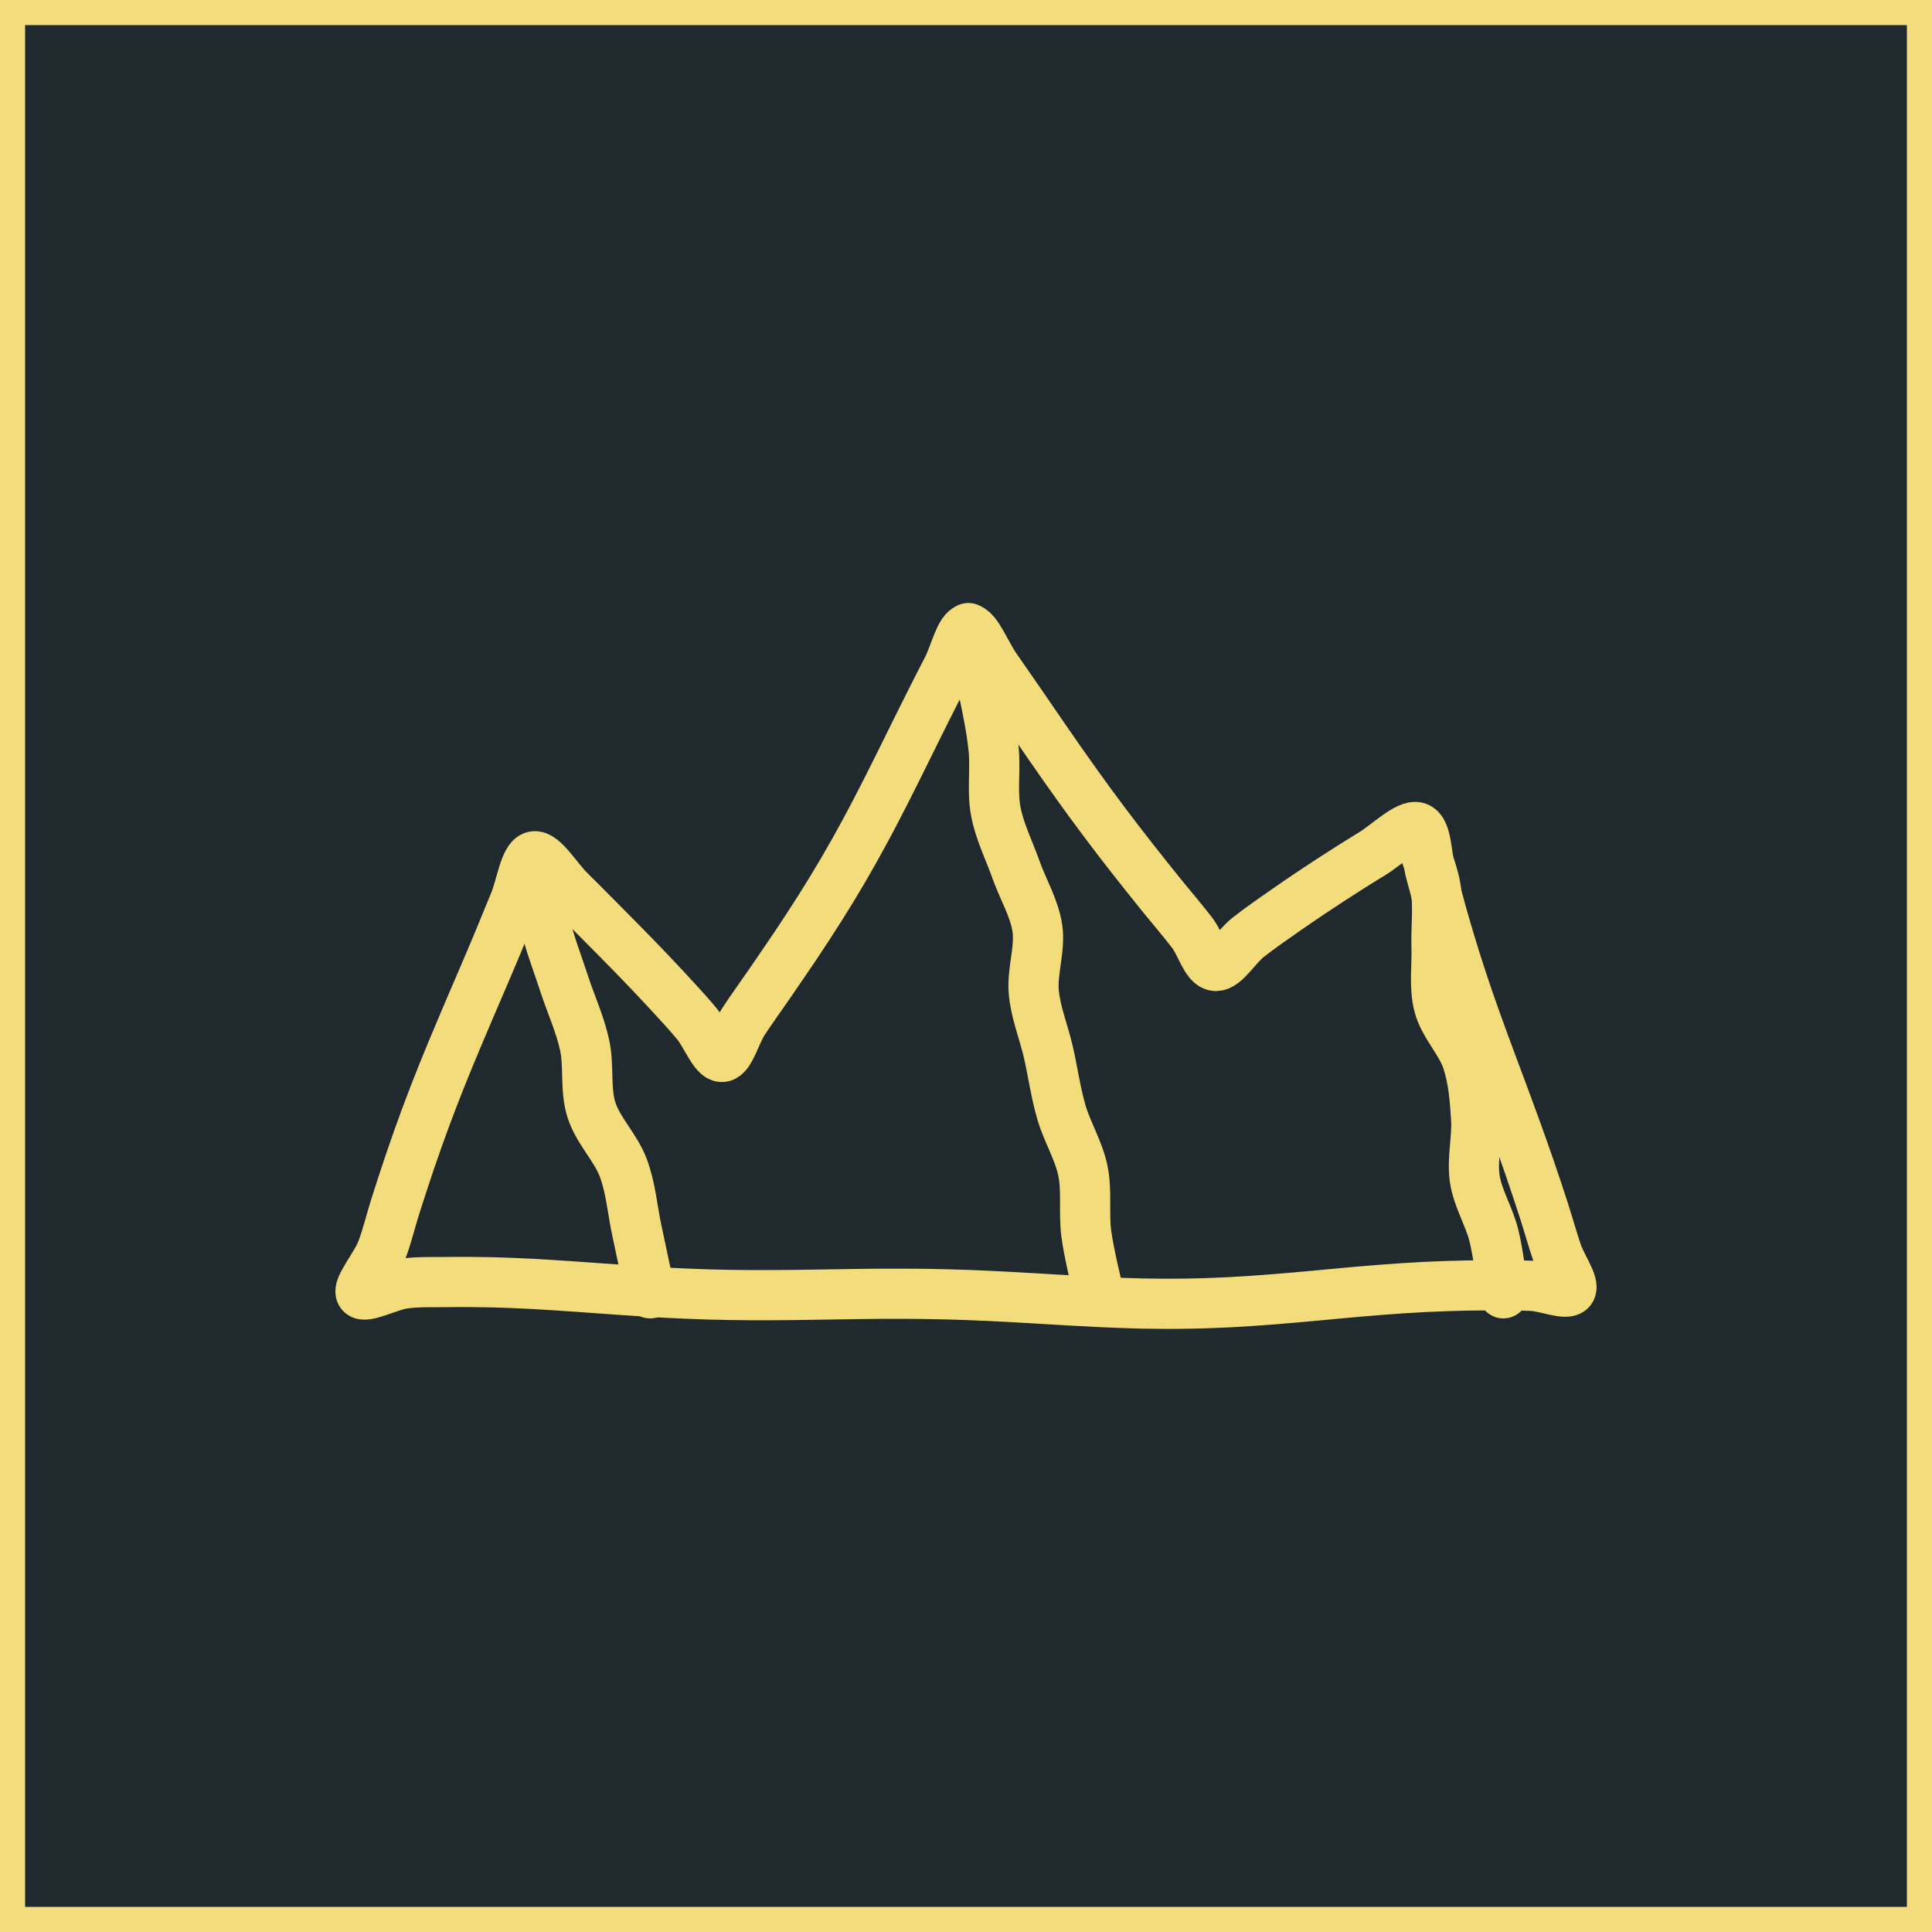
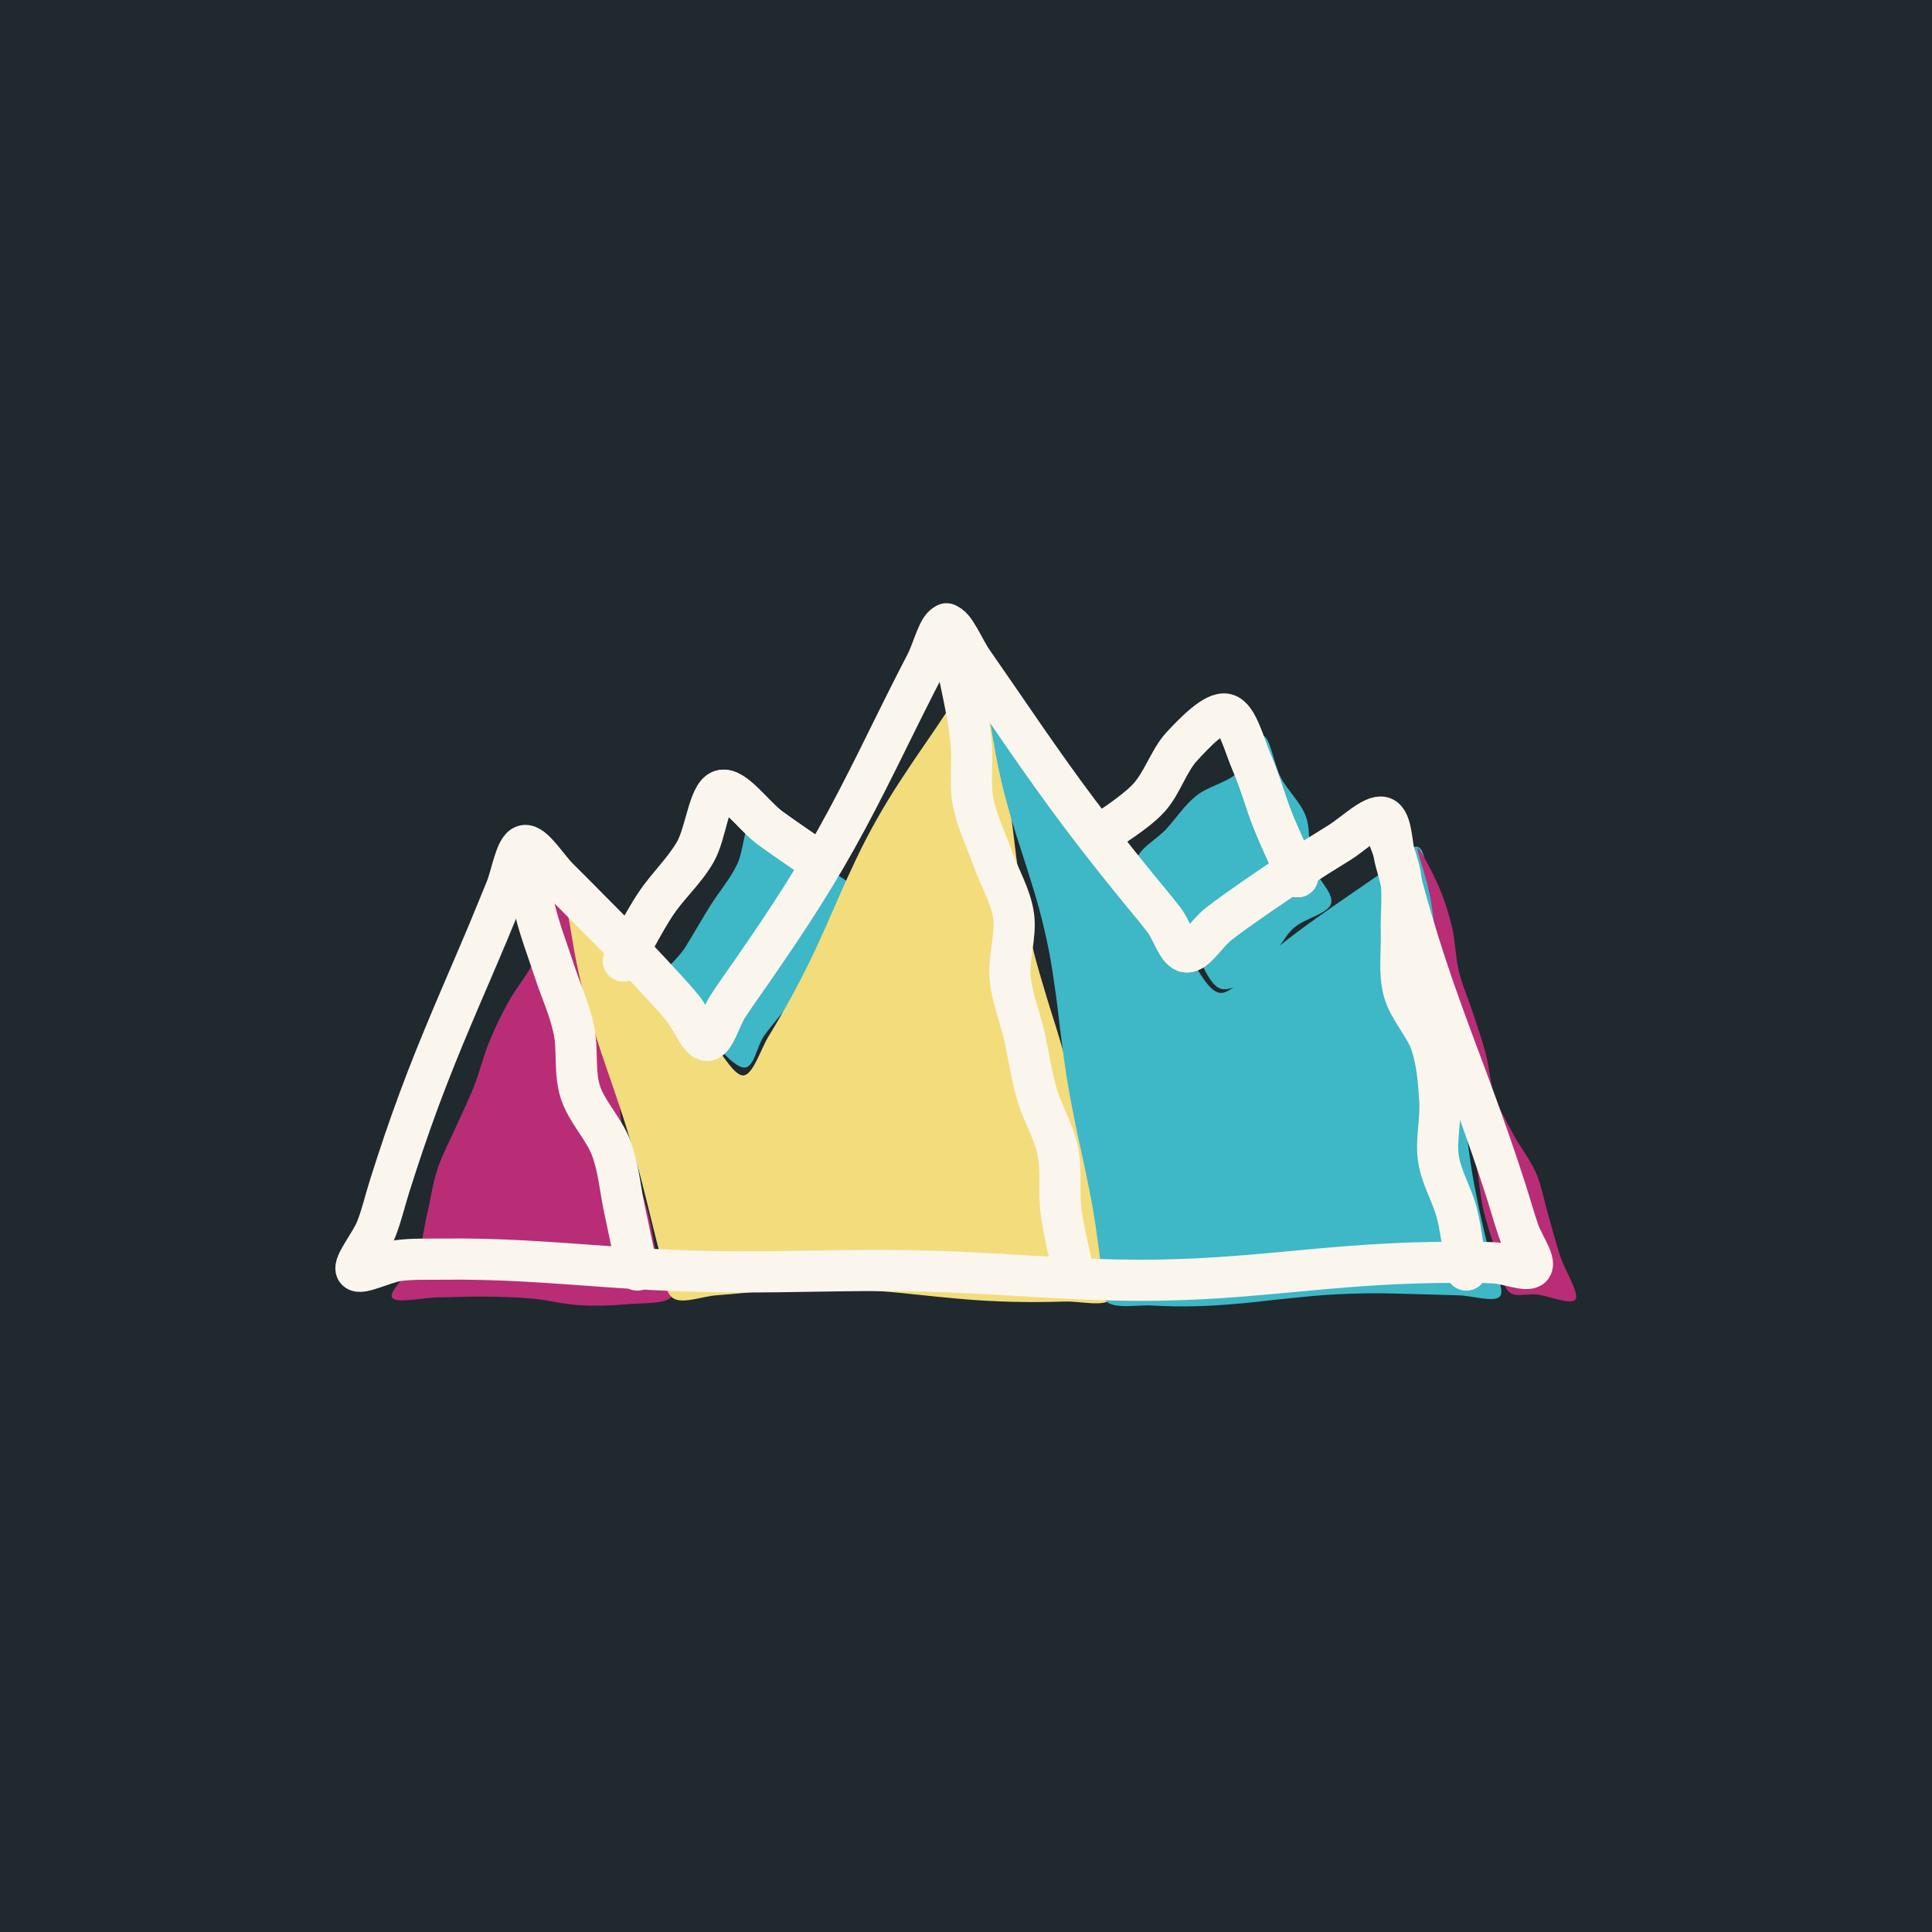
<svg xmlns="http://www.w3.org/2000/svg" viewBox="0 0 512 512" width="512" height="512" role="img" aria-label="Foothills Labs">
-   <g fill="none" stroke="#F3DC7C" stroke-width="13.3" stroke-linecap="round" stroke-linejoin="round">
-     <rect width="512" height="512" fill="#1F292E" />
-     <path d="M 95.66 342.74 C 94.65 341.31 99.56 335.4 101.08 331.57 C 102.59 327.73 103.5 323.65 104.76 319.7 C 106.02 315.76 107.28 311.82 108.62 307.91 C 109.95 304 111.33 300.1 112.76 296.23 C 114.19 292.36 115.69 288.51 117.22 284.68 C 118.76 280.85 120.35 277.04 121.96 273.24 C 123.55 269.43 125.2 265.64 126.82 261.85 C 128.44 258.04 130.08 254.26 131.67 250.45 C 133.27 246.64 134.74 242.91 136.38 238.99 C 138.01 235.08 139.08 227.45 141.48 226.94 C 143.89 226.43 147.82 232.98 150.81 235.91 C 153.8 238.85 156.56 241.67 159.43 244.56 C 162.29 247.45 165.17 250.33 168 253.25 C 170.83 256.17 173.65 259.11 176.41 262.09 C 179.17 265.09 182.08 268.18 184.57 271.18 C 187.05 274.17 189.25 280.17 191.33 280.1 C 193.41 280.03 194.93 273.96 197.01 270.75 C 199.1 267.54 201.58 264.14 203.86 260.82 C 206.12 257.5 208.42 254.2 210.65 250.87 C 212.88 247.53 215.09 244.17 217.23 240.78 C 219.37 237.39 221.46 233.98 223.48 230.52 C 225.5 227.06 227.46 223.57 229.36 220.04 C 231.27 216.52 233.1 212.95 234.92 209.38 C 236.74 205.82 238.51 202.21 240.29 198.62 C 242.08 195.03 243.83 191.43 245.64 187.84 C 247.43 184.26 249.26 180.66 251.09 177.13 C 252.93 173.59 254.51 166.68 256.62 166.61 C 258.73 166.55 261.38 173.34 263.75 176.74 C 266.13 180.15 268.51 183.61 270.88 187.04 C 273.25 190.48 275.59 193.93 277.97 197.36 C 280.35 200.79 282.74 204.22 285.17 207.61 C 287.6 211.01 290.06 214.38 292.57 217.72 C 295.07 221.06 297.62 224.37 300.2 227.66 C 302.78 230.96 305.4 234.2 308.02 237.47 C 310.65 240.72 313.59 244.12 315.94 247.21 C 318.29 250.3 319.63 255.79 322.11 255.99 C 324.59 256.19 327.57 250.93 330.8 248.38 C 334.03 245.83 337.89 243.18 341.5 240.67 C 345.1 238.16 348.76 235.72 352.45 233.31 C 356.14 230.92 359.75 228.61 363.62 226.26 C 367.48 223.92 373.03 218.41 375.62 219.25 C 378.21 220.08 378.05 227.38 379.15 231.28 C 380.25 235.19 381.16 238.9 382.23 242.69 C 383.31 246.48 384.42 250.25 385.6 254 C 386.77 257.75 388.02 261.48 389.29 265.2 C 390.57 268.91 391.91 272.61 393.26 276.3 C 394.6 279.99 396 283.67 397.37 287.35 C 398.73 291.04 400.11 294.72 401.45 298.42 C 402.79 302.11 404.12 305.81 405.39 309.53 C 406.67 313.25 407.9 316.97 409.12 320.72 C 410.32 324.45 411.44 328.45 412.63 331.97 C 413.82 335.49 417.35 340.36 416.26 341.83 C 415.16 343.3 409.69 340.97 406.08 340.77 C 402.46 340.57 398.41 340.61 394.58 340.62 C 390.75 340.63 386.92 340.69 383.08 340.83 C 379.25 340.95 375.42 341.16 371.59 341.41 C 367.75 341.66 363.92 341.98 360.09 342.3 C 356.26 342.63 352.43 343.01 348.59 343.36 C 344.76 343.7 340.93 344.07 337.1 344.36 C 333.26 344.65 329.43 344.93 325.6 345.12 C 321.77 345.3 317.93 345.44 314.1 345.49 C 310.27 345.55 306.44 345.52 302.61 345.45 C 298.77 345.36 294.94 345.21 291.11 345.03 C 287.28 344.85 283.44 344.61 279.61 344.4 C 275.78 344.18 271.95 343.93 268.11 343.73 C 264.28 343.53 260.45 343.33 256.62 343.19 C 252.79 343.06 248.95 342.95 245.12 342.9 C 241.29 342.85 237.46 342.85 233.62 342.86 C 229.79 342.88 225.96 342.95 222.13 343.01 C 218.29 343.06 214.46 343.14 210.63 343.18 C 206.8 343.22 202.97 343.25 199.13 343.23 C 195.3 343.21 191.47 343.15 187.64 343.04 C 183.8 342.92 179.97 342.76 176.14 342.56 C 172.31 342.35 168.47 342.09 164.64 341.83 C 160.81 341.58 156.98 341.27 153.15 341.01 C 149.31 340.75 145.48 340.48 141.65 340.27 C 137.82 340.08 133.98 339.9 130.15 339.82 C 126.32 339.73 122.49 339.7 118.65 339.76 C 114.82 339.81 110.99 339.64 107.16 340.14 C 103.33 340.63 96.67 344.17 95.66 342.74 Z" />
-     <path d="M 141.65 227.77 C 142.1 230.57 143.09 239.11 144.4 244.62 C 145.72 250.14 147.81 255.45 149.56 260.84 C 151.32 266.24 153.75 271.45 154.94 277 C 156.14 282.54 155.02 288.7 156.73 294.11 C 158.43 299.53 163.17 304.13 165.17 309.46 C 167.18 314.79 167.58 320.54 168.77 326.09 C 169.96 331.64 171.72 339.96 172.31 342.74" />
-     <path d="M 256.62 166.45 C 257.26 169.1 259.39 177 260.5 182.33 C 261.62 187.65 262.75 192.98 263.31 198.42 C 263.87 203.85 262.88 209.59 263.88 214.94 C 264.87 220.3 267.43 225.35 269.27 230.53 C 271.11 235.72 274.14 240.67 274.92 246.07 C 275.7 251.46 273.47 257.44 273.96 262.89 C 274.44 268.34 276.6 273.47 277.82 278.78 C 279.04 284.08 279.75 289.5 281.28 294.74 C 282.81 299.99 285.89 304.93 286.98 310.27 C 288.08 315.6 287.18 321.32 287.86 326.73 C 288.55 332.14 290.57 340.07 291.11 342.74" />
-     <path d="M 375.42 220.1 C 376.25 222.59 379.54 229.91 380.42 235.03 C 381.29 240.15 380.54 245.59 380.69 250.85 C 380.85 256.11 379.98 261.56 381.34 266.6 C 382.69 271.63 387.19 276.08 388.83 281.06 C 390.47 286.04 390.86 291.26 391.19 296.49 C 391.53 301.71 390.05 307.28 390.83 312.42 C 391.61 317.56 394.61 322.29 395.88 327.35 C 397.14 332.4 397.99 340.17 398.41 342.74" />
+   <rect width="512" height="512" fill="#1F292E" />
+   <g transform="translate(64.66 61.06) scale(0.7272)">
+     <path d="M 138.24 266.24 C 137.27 261.18 144.69 256.28 147.81 251.24 C 150.94 246.20 153.84 241.03 156.99 236.00 C 160.13 230.97 163.89 226.79 166.69 221.08 C 169.49 215.36 169.58 202.30 173.79 201.73 C 178.00 201.17 185.98 212.89 191.93 217.70 C 197.88 222.50 208.19 226.44 209.48 230.56 C 210.77 234.69 202.03 237.85 199.65 242.43 C 197.28 247.02 197.44 253.31 195.23 258.07 C 193.03 262.83 189.52 266.79 186.42 271.00 C 183.33 275.21 179.53 279.33 176.65 283.34 C 173.77 287.35 172.96 295.37 169.12 295.08 C 165.29 294.78 158.77 286.38 153.62 281.58 C 148.48 276.77 139.21 271.30 138.24 266.24 Z" fill="#3EB7C6" stroke="none" transform="translate(13 10)" />
+     <path d="M 312.32 220.16 C 312.01 215.86 319.58 212.06 323.22 208.02 C 326.87 203.99 329.87 199.31 334.17 195.93 C 338.46 192.54 344.97 191.34 349.00 187.72 C 353.03 184.10 355.73 173.94 358.37 174.22 C 361.01 174.50 362.25 184.52 364.85 189.42 C 367.46 194.32 372.13 198.40 374.01 203.63 C 375.89 208.85 374.62 215.49 376.14 220.77 C 377.67 226.04 384.30 231.34 383.16 235.28 C 382.03 239.22 373.45 240.56 369.34 244.41 C 365.22 248.26 362.88 254.74 358.49 258.40 C 354.10 262.06 347.28 267.64 343.01 266.38 C 338.74 265.12 335.83 256.27 332.85 250.85 C 329.86 245.42 328.51 238.95 325.09 233.83 C 321.67 228.72 312.63 224.46 312.32 220.16 Z" fill="#3EB7C6" stroke="none" transform="translate(13 10)" />
+     <g fill="none" stroke="#FAF6ED" stroke-width="15.0" stroke-linecap="round" stroke-linejoin="round">
+       <path d="M 138.24 266.24 C 140.19 262.80 145.60 252.23 149.94 245.62 C 154.29 239.00 160.30 233.45 164.30 226.54 C 168.29 219.64 169.33 205.64 173.92 204.19 C 178.51 202.74 185.84 213.46 191.84 217.83 C 197.84 222.20 206.91 228.30 209.92 230.40" />
+       <path d="M 312.32 220.16 C 315.20 217.92 324.70 212.06 329.61 206.73 C 334.52 201.40 337.07 193.26 341.79 188.19 C 346.51 183.12 353.65 175.28 357.92 176.31 C 362.19 177.34 364.56 187.88 367.41 194.36 C 370.26 200.85 372.26 208.36 375.02 215.22 C 377.79 222.08 382.50 232.14 384.00 235.52" />
+     </g>
+     <path d="M 40.96 378.88 C 39.60 376.52 47.75 369.72 49.88 364.63 C 52.02 359.55 52.49 353.80 53.76 348.37 C 55.04 342.94 55.78 337.30 57.52 332.05 C 59.25 326.80 61.93 321.94 64.16 316.89 C 66.39 311.84 68.88 306.90 70.89 301.77 C 72.90 296.63 74.14 291.19 76.22 286.08 C 78.30 280.97 80.69 275.99 83.39 271.13 C 86.09 266.27 89.83 261.82 92.40 256.92 C 94.98 252.01 97.19 246.88 98.85 241.68 C 100.52 236.48 101.07 225.88 102.40 225.69 C 103.73 225.51 105.45 235.50 106.83 240.55 C 108.20 245.60 109.06 250.93 110.65 255.98 C 112.25 261.04 114.58 265.90 116.42 270.90 C 118.26 275.89 120.51 280.78 121.68 285.95 C 122.84 291.12 122.86 296.60 123.42 301.94 C 123.97 307.27 123.99 312.75 125.02 317.96 C 126.06 323.17 128.08 328.11 129.64 333.18 C 131.19 338.25 133.02 343.25 134.35 348.38 C 135.68 353.51 136.17 358.95 137.60 363.96 C 139.02 368.98 144.77 375.58 142.88 378.48 C 141.00 381.38 131.90 380.81 126.29 381.35 C 120.68 381.88 114.92 382.02 109.23 381.68 C 103.54 381.34 97.85 379.82 92.16 379.29 C 86.47 378.77 80.78 378.61 75.09 378.54 C 69.40 378.46 63.72 378.76 58.03 378.82 C 52.34 378.87 42.32 381.24 40.96 378.88 Z" fill="#B92D77" stroke="none" transform="translate(13 10)" />
+     <path d="M 102.40 225.28 C 103.52 224.87 108.71 234.25 112.13 238.49 C 115.55 242.73 119.24 246.73 122.94 250.70 C 126.64 254.68 130.51 258.51 134.34 262.36 C 138.17 266.22 142.11 269.98 145.94 273.84 C 149.76 277.71 153.44 281.53 157.29 285.55 C 161.15 289.56 165.59 298.25 169.06 297.94 C 172.54 297.64 175.30 288.41 178.15 283.72 C 181.01 279.04 183.64 274.53 186.21 269.84 C 188.78 265.14 191.23 260.38 193.57 255.56 C 195.92 250.74 198.07 245.81 200.27 240.91 C 202.47 236.01 204.54 231.03 206.79 226.16 C 209.04 221.28 211.29 216.41 213.77 211.67 C 216.25 206.92 218.89 202.27 221.66 197.69 C 224.43 193.11 227.43 188.66 230.39 184.19 C 233.36 179.73 236.49 175.35 239.47 170.89 C 242.44 166.42 245.52 161.92 248.26 157.42 C 251.01 152.92 254.17 143.60 255.92 143.88 C 257.67 144.16 257.74 153.97 258.76 159.12 C 259.78 164.27 261.03 169.55 262.03 174.78 C 263.04 180.02 263.97 185.27 264.79 190.55 C 265.61 195.82 266.27 201.13 266.97 206.42 C 267.66 211.72 268.22 217.05 268.98 222.33 C 269.74 227.62 270.50 232.90 271.51 238.14 C 272.52 243.38 273.70 248.58 275.02 253.76 C 276.34 258.93 277.92 264.06 279.45 269.19 C 280.98 274.33 282.69 279.43 284.21 284.56 C 285.72 289.70 287.25 294.84 288.54 300.02 C 289.84 305.20 290.98 310.41 292.00 315.64 C 293.02 320.88 293.82 326.16 294.66 331.42 C 295.50 336.69 296.20 341.99 297.05 347.26 C 297.91 352.53 298.81 357.65 299.77 363.03 C 300.74 368.40 305.11 376.62 302.85 379.50 C 300.59 382.39 291.63 380.18 286.21 380.35 C 280.79 380.52 275.63 380.59 270.34 380.51 C 265.05 380.43 259.75 380.22 254.46 379.88 C 249.17 379.55 243.88 378.99 238.59 378.49 C 233.30 377.99 228.01 377.33 222.72 376.88 C 217.43 376.44 212.14 376.00 206.85 375.82 C 201.56 375.64 196.27 375.64 190.98 375.79 C 185.69 375.94 180.39 376.36 175.10 376.73 C 169.81 377.11 164.54 377.68 159.23 378.07 C 153.92 378.45 146.65 381.44 143.24 379.04 C 139.82 376.64 140.15 368.79 138.76 363.66 C 137.36 358.52 136.16 353.38 134.86 348.24 C 133.56 343.10 132.34 337.94 130.96 332.83 C 129.58 327.71 128.12 322.62 126.56 317.55 C 125.00 312.48 123.26 307.46 121.58 302.43 C 119.89 297.39 118.07 292.39 116.44 287.34 C 114.81 282.29 113.19 277.24 111.81 272.13 C 110.43 267.01 109.22 261.85 108.15 256.65 C 107.07 251.45 106.34 246.17 105.38 240.94 C 104.43 235.71 101.28 225.69 102.40 225.28 Z" fill="#F3DC7C" stroke="none" transform="translate(13 10)" />
+     <path d="M 256.00 143.36 C 257.46 142.89 262.93 152.12 266.33 156.55 C 269.72 160.98 273.04 165.46 276.37 169.94 C 279.69 174.42 283.08 178.86 286.26 183.44 C 289.44 188.02 292.52 192.67 295.47 197.42 C 298.41 202.17 301.15 207.06 303.94 211.92 C 306.74 216.77 309.37 221.74 312.23 226.55 C 315.09 231.36 317.97 236.15 321.10 240.77 C 324.23 245.39 327.37 249.76 330.99 254.27 C 334.61 258.79 338.39 267.55 342.81 267.87 C 347.23 268.19 352.74 259.94 357.50 256.18 C 362.26 252.41 366.67 248.81 371.38 245.29 C 376.08 241.77 380.91 238.43 385.72 235.06 C 390.53 231.69 395.38 228.46 400.23 225.07 C 405.09 221.67 411.72 213.66 414.84 214.69 C 417.97 215.71 417.59 225.75 418.98 231.20 C 420.36 236.65 421.85 241.97 423.16 247.38 C 424.46 252.79 425.78 258.19 426.80 263.65 C 427.83 269.12 428.65 274.62 429.32 280.14 C 429.98 285.67 430.35 291.26 430.81 296.82 C 431.27 302.39 431.54 307.99 432.08 313.54 C 432.62 319.10 433.21 324.64 434.05 330.14 C 434.88 335.63 435.96 341.08 437.10 346.52 C 438.24 351.96 439.60 357.47 440.88 362.78 C 442.16 368.08 446.66 375.80 444.77 378.35 C 442.87 380.90 434.71 378.20 429.51 378.08 C 424.31 377.95 418.89 377.75 413.58 377.63 C 408.27 377.50 402.96 377.30 397.65 377.35 C 392.34 377.40 387.03 377.58 381.72 377.92 C 376.41 378.26 371.11 378.86 365.80 379.39 C 360.49 379.91 355.18 380.64 349.87 381.08 C 344.56 381.53 339.25 381.95 333.94 382.06 C 328.63 382.18 323.49 382.12 318.01 381.80 C 312.52 381.48 304.23 383.25 301.03 380.15 C 297.83 377.06 299.55 368.68 298.79 363.22 C 298.04 357.76 297.40 352.63 296.50 347.37 C 295.61 342.11 294.50 336.89 293.42 331.67 C 292.35 326.44 291.10 321.25 290.05 316.02 C 288.99 310.80 287.96 305.57 287.09 300.30 C 286.22 295.04 285.54 289.74 284.83 284.44 C 284.13 279.14 283.61 273.81 282.87 268.52 C 282.12 263.23 281.39 257.94 280.37 252.71 C 279.35 247.47 278.12 242.28 276.74 237.12 C 275.36 231.95 273.67 226.85 272.09 221.72 C 270.50 216.60 268.73 211.51 267.22 206.37 C 265.71 201.24 264.25 196.09 263.04 190.89 C 261.83 185.69 260.86 180.45 259.95 175.19 C 259.04 169.94 258.24 164.66 257.58 159.35 C 256.93 154.05 254.54 143.83 256.00 143.36 Z" fill="#3EB7C6" stroke="none" transform="translate(13 10)" />
+     <path d="M 414.72 215.04 C 415.29 214.68 420.30 224.23 422.39 229.06 C 424.48 233.89 426.05 238.90 427.27 244.03 C 428.49 249.17 428.46 254.73 429.70 259.85 C 430.94 264.98 433.10 269.79 434.73 274.78 C 436.35 279.77 438.12 284.72 439.46 289.81 C 440.80 294.90 441.08 300.36 442.78 305.32 C 444.49 310.29 447.18 314.91 449.69 319.60 C 452.20 324.29 455.75 328.62 457.84 333.45 C 459.93 338.29 460.79 343.54 462.25 348.59 C 463.72 353.64 464.97 358.58 466.64 363.74 C 468.31 368.89 473.65 377.16 472.25 379.51 C 470.85 381.85 462.32 378.27 458.24 377.79 C 454.16 377.31 450.27 379.19 447.77 376.62 C 445.27 374.04 444.78 367.39 443.24 362.33 C 441.70 357.27 439.75 351.68 438.52 346.26 C 437.30 340.83 437.11 335.21 435.89 329.79 C 434.66 324.37 432.54 319.11 431.17 313.72 C 429.80 308.32 428.18 302.97 427.66 297.41 C 427.13 291.86 428.26 286.00 428.02 280.39 C 427.78 274.78 427.28 269.22 426.22 263.76 C 425.16 258.31 422.87 253.09 421.66 247.66 C 420.45 242.23 420.14 236.64 418.98 231.20 C 417.83 225.76 414.15 215.40 414.72 215.04 Z" fill="#B92D77" stroke="none" transform="translate(13 10)" />
+     <g fill="none" stroke="#FAF6ED" stroke-width="15.0" stroke-linecap="round" stroke-linejoin="round">
+       <path d="M 40.96 378.88 C 39.61 376.97 46.17 369.08 48.20 363.96 C 50.22 358.83 51.44 353.38 53.12 348.11 C 54.80 342.84 56.49 337.58 58.27 332.35 C 60.05 327.13 61.89 321.92 63.81 316.75 C 65.72 311.58 67.72 306.44 69.77 301.32 C 71.82 296.20 73.95 291.11 76.09 286.03 C 78.22 280.94 80.43 275.88 82.59 270.81 C 84.75 265.73 86.94 260.67 89.07 255.58 C 91.20 250.50 93.17 245.51 95.36 240.28 C 97.54 235.05 98.97 224.86 102.18 224.18 C 105.40 223.49 110.64 232.24 114.64 236.16 C 118.63 240.09 122.32 243.86 126.15 247.72 C 129.98 251.58 133.83 255.42 137.61 259.33 C 141.39 263.23 145.16 267.15 148.84 271.14 C 152.53 275.14 156.42 279.27 159.74 283.28 C 163.06 287.28 166.00 295.29 168.77 295.20 C 171.55 295.10 173.58 287.00 176.37 282.71 C 179.16 278.42 182.47 273.87 185.51 269.44 C 188.54 265.01 191.61 260.60 194.59 256.14 C 197.56 251.68 200.52 247.20 203.38 242.67 C 206.24 238.14 209.03 233.58 211.73 228.96 C 214.43 224.34 217.04 219.67 219.58 214.96 C 222.13 210.26 224.58 205.49 227.01 200.72 C 229.45 195.96 231.81 191.14 234.19 186.34 C 236.58 181.55 238.92 176.73 241.33 171.94 C 243.73 167.15 246.17 162.35 248.62 157.63 C 251.07 152.90 253.19 143.67 256.00 143.58 C 258.82 143.50 262.36 152.56 265.53 157.11 C 268.71 161.66 271.89 166.28 275.05 170.87 C 278.22 175.46 281.35 180.08 284.53 184.66 C 287.71 189.24 290.90 193.82 294.15 198.35 C 297.39 202.89 300.68 207.40 304.03 211.86 C 307.37 216.32 310.78 220.74 314.22 225.14 C 317.67 229.54 321.18 233.88 324.68 238.24 C 328.19 242.59 332.11 247.13 335.25 251.25 C 338.39 255.38 340.19 262.72 343.50 262.99 C 346.81 263.25 350.79 256.23 355.11 252.82 C 359.42 249.41 364.58 245.87 369.40 242.52 C 374.22 239.17 379.10 235.90 384.03 232.69 C 388.96 229.49 393.79 226.41 398.95 223.27 C 404.11 220.14 411.53 212.78 414.99 213.90 C 418.45 215.01 418.24 224.76 419.71 229.98 C 421.18 235.20 422.39 240.16 423.82 245.22 C 425.26 250.28 426.75 255.32 428.32 260.33 C 429.89 265.34 431.55 270.32 433.25 275.29 C 434.96 280.25 436.75 285.19 438.55 290.12 C 440.35 295.05 442.21 299.97 444.04 304.89 C 445.86 309.81 447.71 314.73 449.50 319.67 C 451.29 324.60 453.06 329.55 454.76 334.51 C 456.47 339.48 458.12 344.46 459.74 349.46 C 461.35 354.45 462.85 359.79 464.44 364.49 C 466.03 369.20 470.74 375.71 469.28 377.67 C 467.82 379.63 460.51 376.52 455.68 376.25 C 450.85 375.98 445.44 376.04 440.32 376.05 C 435.20 376.07 430.08 376.15 424.96 376.33 C 419.84 376.50 414.72 376.78 409.60 377.11 C 404.48 377.44 399.36 377.87 394.24 378.30 C 389.12 378.74 384.00 379.25 378.88 379.71 C 373.76 380.17 368.64 380.66 363.52 381.05 C 358.40 381.44 353.28 381.81 348.16 382.06 C 343.04 382.31 337.92 382.49 332.80 382.56 C 327.68 382.64 322.56 382.60 317.44 382.50 C 312.32 382.39 307.20 382.18 302.08 381.94 C 296.96 381.71 291.84 381.39 286.72 381.10 C 281.60 380.81 276.48 380.47 271.36 380.21 C 266.24 379.94 261.12 379.68 256.00 379.49 C 250.88 379.31 245.76 379.17 240.64 379.10 C 235.52 379.03 230.40 379.03 225.28 379.05 C 220.16 379.07 215.04 379.17 209.92 379.24 C 204.80 379.31 199.68 379.42 194.56 379.47 C 189.44 379.52 184.32 379.57 179.20 379.54 C 174.08 379.51 168.96 379.43 163.84 379.28 C 158.72 379.13 153.60 378.91 148.48 378.64 C 143.36 378.37 138.24 378.02 133.12 377.67 C 128.00 377.33 122.88 376.92 117.76 376.57 C 112.64 376.23 107.52 375.86 102.40 375.59 C 97.28 375.33 92.16 375.09 87.04 374.98 C 81.92 374.86 76.80 374.83 71.68 374.90 C 66.56 374.97 61.44 374.74 56.32 375.41 C 51.20 376.07 42.31 380.79 40.96 378.88 Z" />
+       <path d="M 102.40 225.28 C 103.01 229.03 104.32 240.44 106.08 247.80 C 107.84 255.17 110.63 262.26 112.97 269.47 C 115.32 276.68 118.57 283.64 120.16 291.05 C 121.76 298.46 120.27 306.69 122.55 313.92 C 124.82 321.15 131.15 327.30 133.83 334.42 C 136.51 341.54 137.05 349.23 138.64 356.64 C 140.23 364.05 142.57 375.17 143.36 378.88" />
+       <path d="M 256.00 143.36 C 256.86 146.90 259.70 157.46 261.19 164.58 C 262.68 171.69 264.19 178.81 264.94 186.07 C 265.69 193.33 264.37 201.00 265.70 208.15 C 267.02 215.30 270.44 222.05 272.90 228.97 C 275.36 235.90 279.41 242.52 280.45 249.73 C 281.50 256.93 278.52 264.93 279.17 272.21 C 279.81 279.49 282.70 286.34 284.33 293.43 C 285.96 300.52 286.91 307.75 288.95 314.76 C 290.99 321.77 295.11 328.37 296.57 335.50 C 298.04 342.62 296.83 350.27 297.74 357.50 C 298.66 364.73 301.36 375.32 302.08 378.88" />
+       <path d="M 414.72 215.04 C 415.83 218.36 420.23 228.14 421.40 234.99 C 422.57 241.83 421.56 249.09 421.76 256.12 C 421.97 263.15 420.82 270.43 422.63 277.16 C 424.44 283.88 430.44 289.83 432.64 296.48 C 434.83 303.14 435.35 310.11 435.79 317.09 C 436.24 324.07 434.27 331.51 435.31 338.38 C 436.35 345.25 440.36 351.57 442.05 358.32 C 443.74 365.07 444.87 375.45 445.44 378.88" />
+       <path d="M 138.24 266.24 C 140.19 262.80 145.53 252.20 149.92 245.60 C 154.30 239.01 160.54 233.60 164.54 226.68 C 168.54 219.77 169.36 205.60 173.91 204.12 C 178.45 202.65 185.82 213.47 191.82 217.85 C 197.82 222.23 206.90 228.31 209.92 230.40" />
+       <path d="M 312.32 220.16 C 315.24 217.96 324.94 212.30 329.82 206.94 C 334.71 201.59 336.98 193.12 341.65 188.05 C 346.33 182.99 353.57 175.51 357.87 176.56 C 362.17 177.61 364.61 187.89 367.46 194.34 C 370.31 200.79 372.22 208.38 374.98 215.24 C 377.73 222.11 382.50 232.14 384.00 235.52" />
+     </g>
  </g>
</svg>
